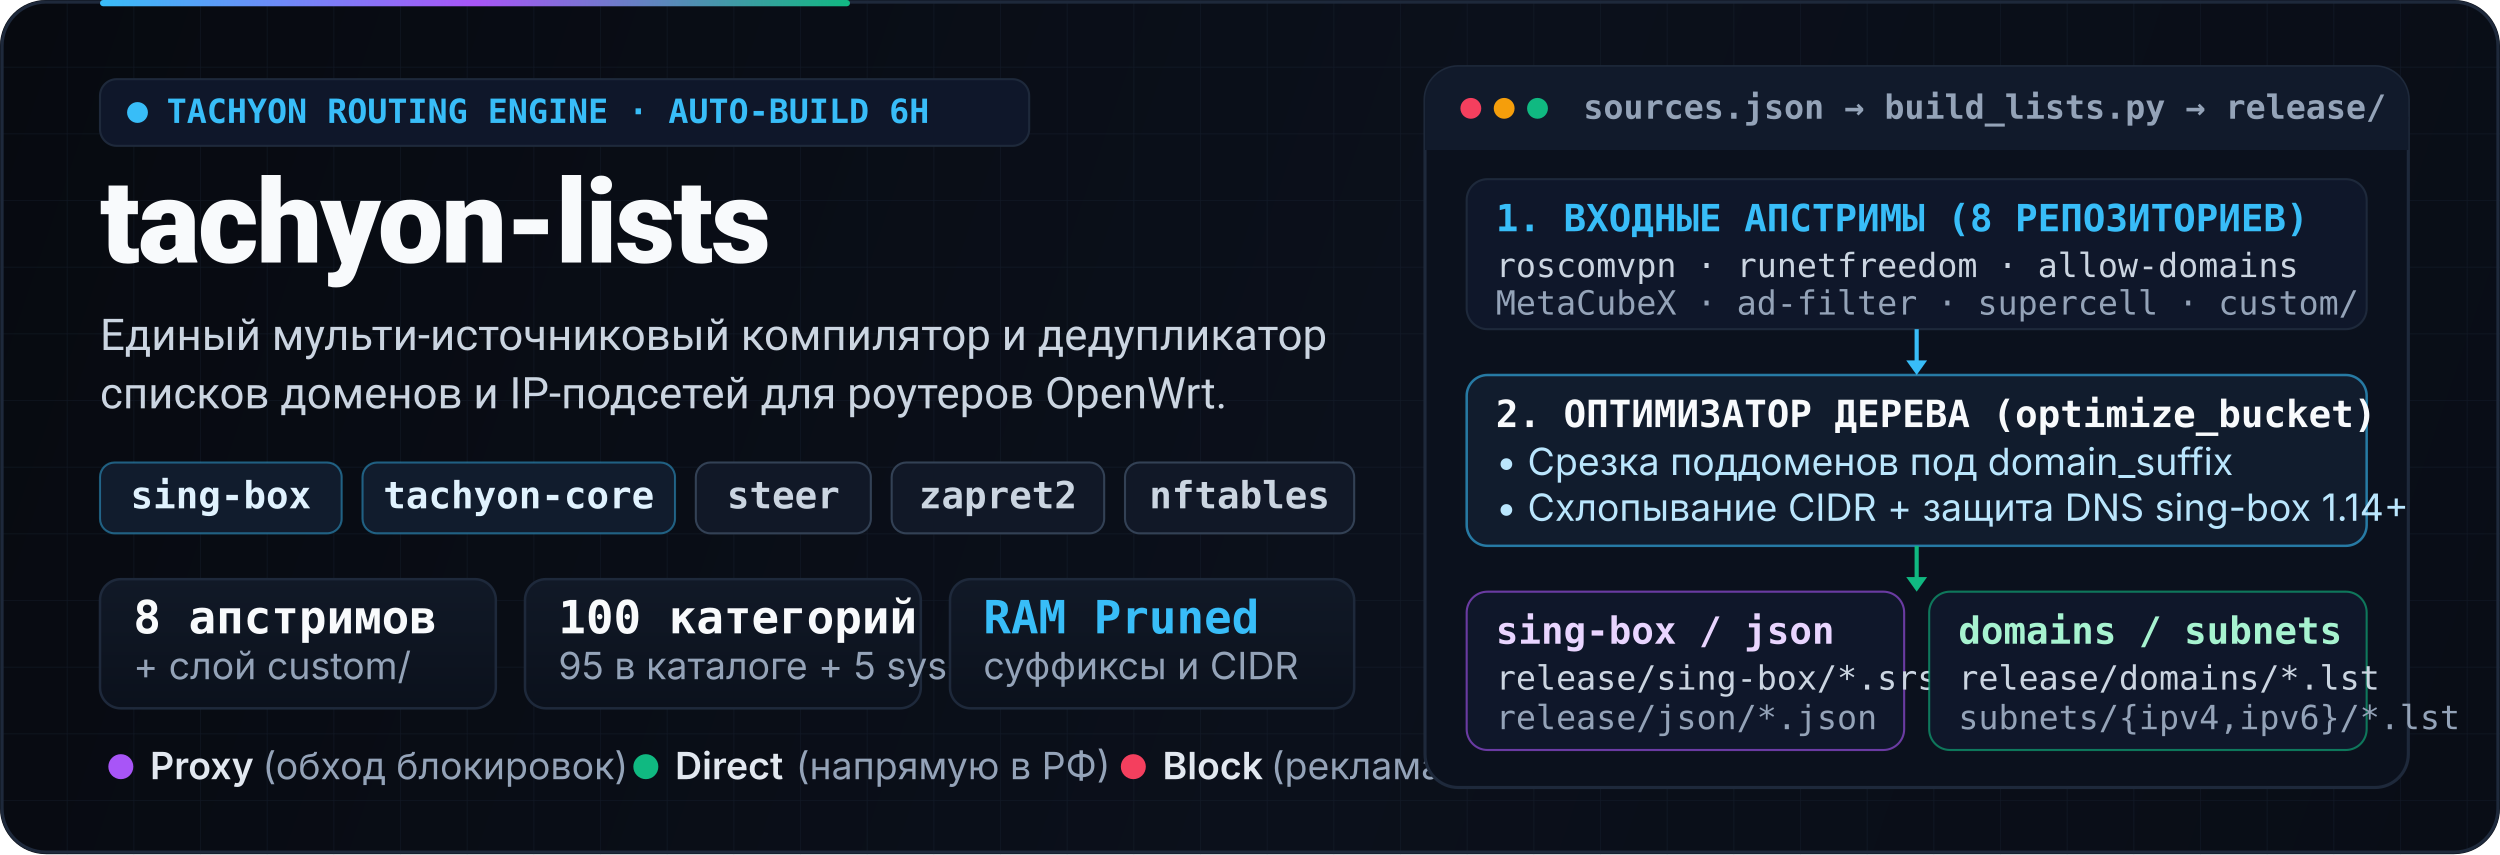
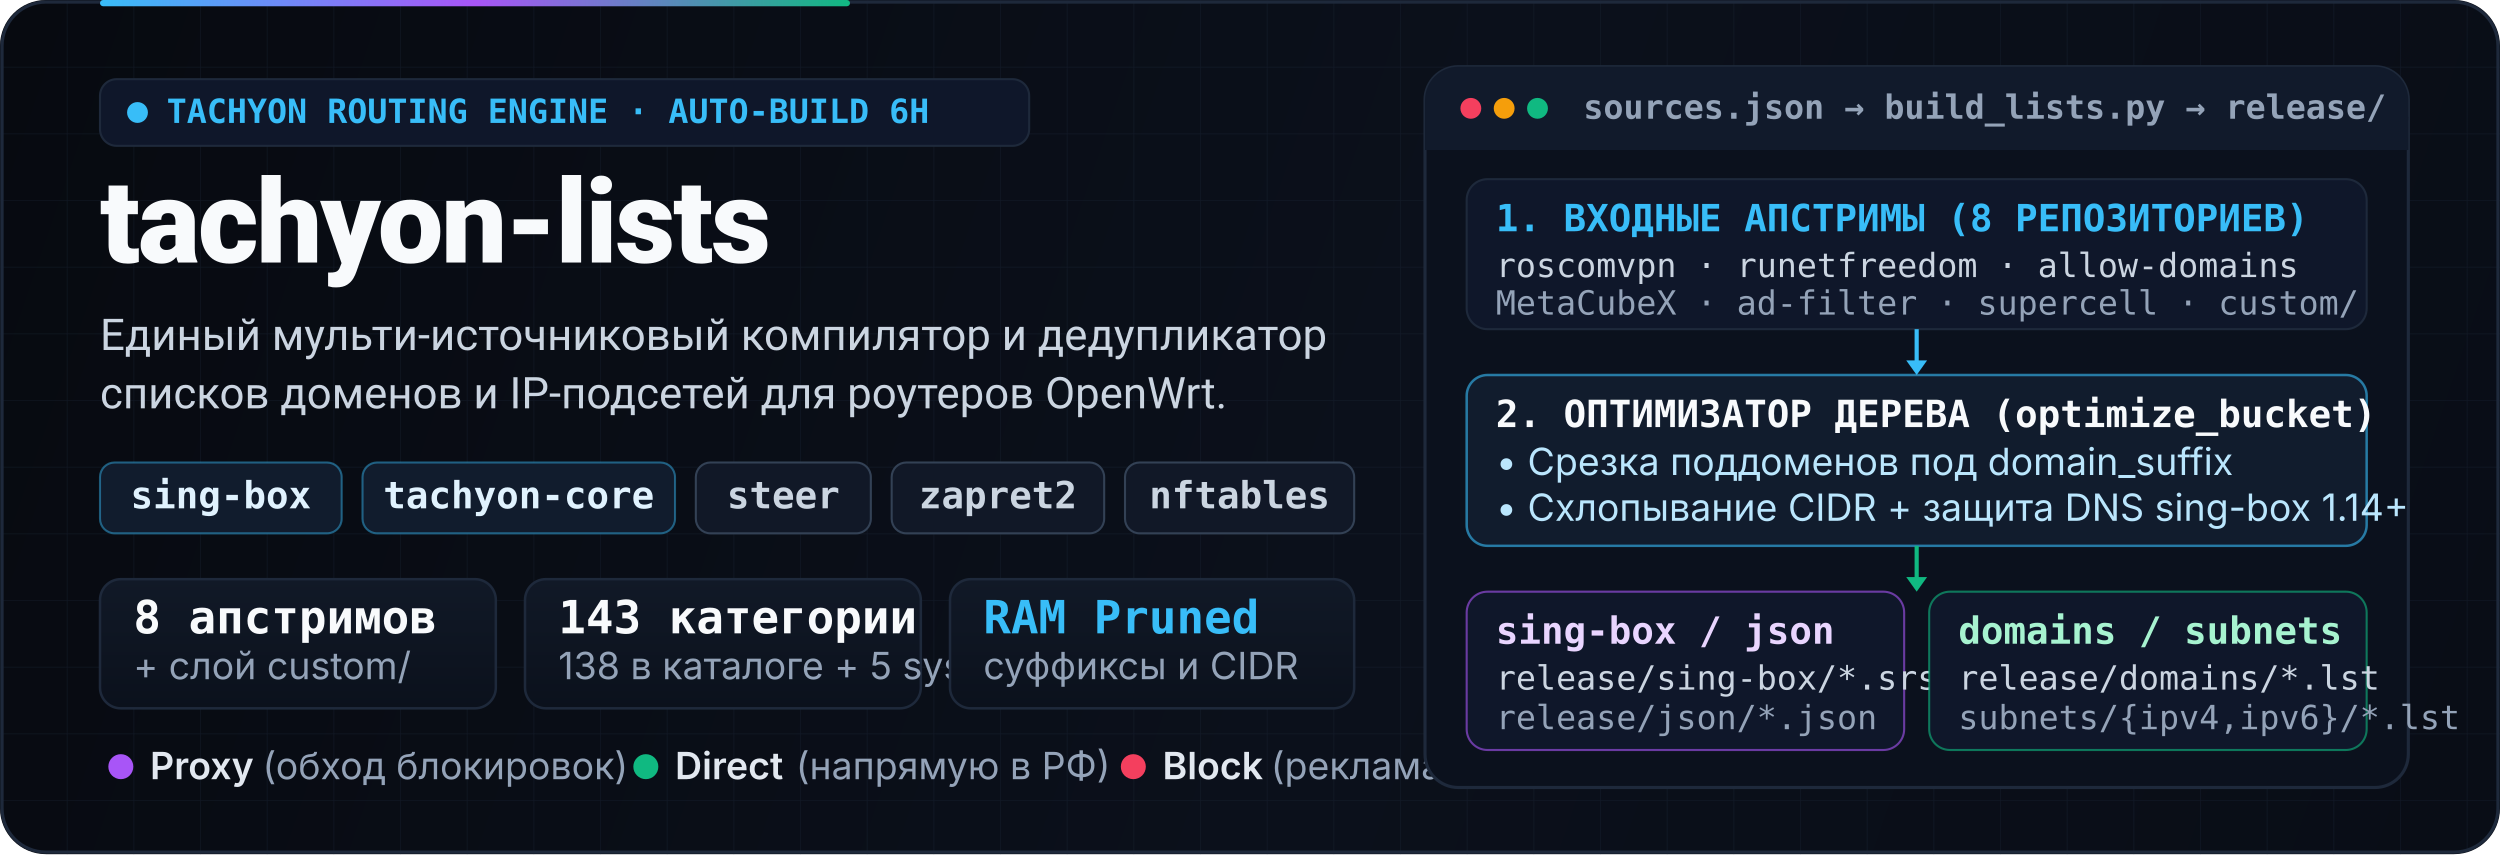
<svg xmlns="http://www.w3.org/2000/svg" width="1200" height="410" viewBox="0 0 1200 410" role="img" aria-labelledby="title desc">
  <defs>
    <linearGradient id="bg-grad" x1="0" y1="0" x2="1200" y2="410" gradientUnits="userSpaceOnUse">
      <stop offset="0%" stop-color="#070A10" />
      <stop offset="55%" stop-color="#0B101B" />
      <stop offset="100%" stop-color="#090D16" />
    </linearGradient>
    <linearGradient id="card-grad" x1="0" y1="0" x2="0" y2="1">
      <stop offset="0%" stop-color="#111927" />
      <stop offset="100%" stop-color="#0B111C" />
    </linearGradient>
    <linearGradient id="accent-line" x1="0" y1="0" x2="1" y2="0">
      <stop offset="0%" stop-color="#38BDF8" />
      <stop offset="50%" stop-color="#A855F7" />
      <stop offset="100%" stop-color="#10B981" />
    </linearGradient>
    <pattern id="tech-grid" width="32" height="32" patternUnits="userSpaceOnUse">
      <path d="M 32 0 L 0 0 0 32" fill="none" stroke="#1E293B" stroke-width="0.6" stroke-opacity="0.45" />
    </pattern>
  </defs>
  <rect width="1200" height="410" rx="22" fill="url(#bg-grad)" />
  <rect width="1200" height="410" rx="22" fill="url(#tech-grid)" />
  <rect x="1" y="1" width="1198" height="408" rx="21" fill="none" stroke="#1E293B" stroke-width="1.5" />
  <rect x="48" y="0" width="360" height="3" rx="1.5" fill="url(#accent-line)" />
  <g id="title-block" transform="translate(48, 38)">
    <rect x="0" y="0" width="446" height="32" rx="8" fill="#0F172A" stroke="#1E293B" stroke-width="1" />
    <circle cx="18" cy="16" r="5" fill="#38BDF8" />
    <text x="32" y="21" fill="#38BDF8" font-family="ui-monospace, SFMono-Regular, Menlo, Consolas, monospace" font-size="16" font-weight="600">TACHYON ROUTING ENGINE · AUTO-BUILD 6H</text>
    <text x="0" y="88" fill="#F8FAFC" font-family="-apple-system, BlinkMacSystemFont, 'Segoe UI', Roboto, sans-serif" font-size="56" font-weight="800" letter-spacing="-1">tachyon-lists</text>
    <text x="0" y="130" fill="#CBD5E1" font-family="-apple-system, BlinkMacSystemFont, 'Segoe UI', Roboto, sans-serif" font-size="21" font-weight="400">Единый мульти-источниковый компилятор и дедупликатор</text>
    <text x="0" y="158" fill="#CBD5E1" font-family="-apple-system, BlinkMacSystemFont, 'Segoe UI', Roboto, sans-serif" font-size="21" font-weight="400">списков доменов и IP-подсетей для роутеров OpenWrt.</text>
    <g transform="translate(0, 184)">
      <rect x="0" y="0" width="116" height="34" rx="7" fill="#111C2D" stroke="#38BDF8" stroke-width="1" stroke-opacity="0.45" />
      <text x="58" y="22" text-anchor="middle" fill="#E0F2FE" font-family="ui-monospace, SFMono-Regular, Menlo, Consolas, monospace" font-size="18" font-weight="600">sing-box</text>
      <rect x="126" y="0" width="150" height="34" rx="7" fill="#111C2D" stroke="#38BDF8" stroke-width="1" stroke-opacity="0.45" />
      <text x="201" y="22" text-anchor="middle" fill="#E0F2FE" font-family="ui-monospace, SFMono-Regular, Menlo, Consolas, monospace" font-size="18" font-weight="600">tachyon-core</text>
      <rect x="286" y="0" width="84" height="34" rx="7" fill="#111827" stroke="#334155" stroke-width="1" />
      <text x="328" y="22" text-anchor="middle" fill="#CBD5E1" font-family="ui-monospace, SFMono-Regular, Menlo, Consolas, monospace" font-size="18" font-weight="600">steer</text>
      <rect x="380" y="0" width="102" height="34" rx="7" fill="#111827" stroke="#334155" stroke-width="1" />
      <text x="431" y="22" text-anchor="middle" fill="#CBD5E1" font-family="ui-monospace, SFMono-Regular, Menlo, Consolas, monospace" font-size="18" font-weight="600">zapret2</text>
      <rect x="492" y="0" width="110" height="34" rx="7" fill="#111827" stroke="#334155" stroke-width="1" />
      <text x="547" y="22" text-anchor="middle" fill="#CBD5E1" font-family="ui-monospace, SFMono-Regular, Menlo, Consolas, monospace" font-size="18" font-weight="600">nftables</text>
    </g>
    <g transform="translate(0, 240)">
      <rect x="0" y="0" width="190" height="62" rx="10" fill="url(#card-grad)" stroke="#1E293B" stroke-width="1.2" />
      <text x="16" y="26" fill="#F8FAFC" font-family="ui-monospace, SFMono-Regular, Menlo, Consolas, monospace" font-size="22" font-weight="700">8 апстримов</text>
      <text x="16" y="48" fill="#94A3B8" font-family="-apple-system, BlinkMacSystemFont, 'Segoe UI', sans-serif" font-size="18">+ слой custom/</text>
      <rect x="204" y="0" width="190" height="62" rx="10" fill="url(#card-grad)" stroke="#1E293B" stroke-width="1.2" />
-       <text x="220" y="26" fill="#F8FAFC" font-family="ui-monospace, SFMono-Regular, Menlo, Consolas, monospace" font-size="22" font-weight="700">100 категорий</text>
-       <text x="220" y="48" fill="#94A3B8" font-family="-apple-system, BlinkMacSystemFont, 'Segoe UI', sans-serif" font-size="18">95 в каталоге + 5 sys</text>
+       <text x="220" y="26" fill="#F8FAFC" font-family="ui-monospace, SFMono-Regular, Menlo, Consolas, monospace" font-size="22" font-weight="700">143 категории</text>
+       <text x="220" y="48" fill="#94A3B8" font-family="-apple-system, BlinkMacSystemFont, 'Segoe UI', sans-serif" font-size="18">138 в каталоге + 5 sys</text>
      <rect x="408" y="0" width="194" height="62" rx="10" fill="url(#card-grad)" stroke="#1E293B" stroke-width="1.2" />
      <text x="424" y="26" fill="#38BDF8" font-family="ui-monospace, SFMono-Regular, Menlo, Consolas, monospace" font-size="22" font-weight="700">RAM Pruned</text>
      <text x="424" y="48" fill="#94A3B8" font-family="-apple-system, BlinkMacSystemFont, 'Segoe UI', sans-serif" font-size="18">суффиксы и CIDR</text>
    </g>
    <g transform="translate(0, 320)">
      <circle cx="10" cy="10" r="6" fill="#A855F7" />
      <text x="24" y="16" fill="#E2E8F0" font-family="-apple-system, BlinkMacSystemFont, 'Segoe UI', sans-serif" font-size="18" font-weight="600">Proxy</text>
      <text x="78" y="16" fill="#94A3B8" font-family="-apple-system, BlinkMacSystemFont, 'Segoe UI', sans-serif" font-size="18">(обход блокировок)</text>
      <circle cx="262" cy="10" r="6" fill="#10B981" />
      <text x="276" y="16" fill="#E2E8F0" font-family="-apple-system, BlinkMacSystemFont, 'Segoe UI', sans-serif" font-size="18" font-weight="600">Direct</text>
      <text x="334" y="16" fill="#94A3B8" font-family="-apple-system, BlinkMacSystemFont, 'Segoe UI', sans-serif" font-size="18">(напрямую в РФ)</text>
      <circle cx="496" cy="10" r="6" fill="#F43F5E" />
      <text x="510" y="16" fill="#E2E8F0" font-family="-apple-system, BlinkMacSystemFont, 'Segoe UI', sans-serif" font-size="18" font-weight="600">Block</text>
      <text x="562" y="16" fill="#94A3B8" font-family="-apple-system, BlinkMacSystemFont, 'Segoe UI', sans-serif" font-size="18">(реклама)</text>
    </g>
  </g>
  <g id="project-proof" transform="translate(684, 32)">
    <rect x="0" y="0" width="472" height="346" rx="16" fill="#0B111D" stroke="#1E293B" stroke-width="1.5" />
    <rect x="0" y="0" width="472" height="40" rx="16" fill="#111A2B" />
    <rect x="0" y="24" width="472" height="16" fill="#111A2B" />
    <circle cx="22" cy="20" r="5" fill="#F43F5E" />
    <circle cx="38" cy="20" r="5" fill="#F59E0B" />
    <circle cx="54" cy="20" r="5" fill="#10B981" />
    <text x="76" y="25" fill="#94A3B8" font-family="ui-monospace, SFMono-Regular, Menlo, Consolas, monospace" font-size="16" font-weight="600">sources.json → build_lists.py → release/</text>
    <g transform="translate(20, 54)">
      <rect x="0" y="0" width="432" height="72" rx="10" fill="#0F172A" stroke="#1E293B" stroke-width="1" />
      <text x="14" y="25" fill="#38BDF8" font-family="ui-monospace, SFMono-Regular, Menlo, Consolas, monospace" font-size="18" font-weight="700">1. ВХОДНЫЕ АПСТРИМЫ (8 РЕПОЗИТОРИЕВ)</text>
      <text x="14" y="47" fill="#CBD5E1" font-family="ui-monospace, SFMono-Regular, Menlo, Consolas, monospace" font-size="16">roscomvpn · runetfreedom · allow-domains</text>
      <text x="14" y="65" fill="#94A3B8" font-family="ui-monospace, SFMono-Regular, Menlo, Consolas, monospace" font-size="16">MetaCubeX · ad-filter · supercell · custom/</text>
    </g>
    <path d="M 236 126 L 236 144" stroke="#38BDF8" stroke-width="2" />
    <polygon points="231,141 241,141 236,148" fill="#38BDF8" />
    <g transform="translate(20, 148)">
      <rect x="0" y="0" width="432" height="82" rx="10" fill="#111C2D" stroke="#38BDF8" stroke-width="1.2" stroke-opacity="0.6" />
      <text x="14" y="25" fill="#F8FAFC" font-family="ui-monospace, SFMono-Regular, Menlo, Consolas, monospace" font-size="18" font-weight="700">2. ОПТИМИЗАТОР ДЕРЕВА (optimize_bucket)</text>
      <text x="14" y="48" fill="#BAE6FD" font-family="-apple-system, BlinkMacSystemFont, 'Segoe UI', sans-serif" font-size="18">• Срезка поддоменов под domain_suffix</text>
      <text x="14" y="70" fill="#BAE6FD" font-family="-apple-system, BlinkMacSystemFont, 'Segoe UI', sans-serif" font-size="18">• Схлопывание CIDR + защита DNS sing-box 1.14+</text>
    </g>
    <path d="M 236 230 L 236 248" stroke="#10B981" stroke-width="2" />
    <polygon points="231,245 241,245 236,252" fill="#10B981" />
    <g transform="translate(20, 252)">
      <rect x="0" y="0" width="210" height="76" rx="10" fill="#0F172A" stroke="#A855F7" stroke-width="1" stroke-opacity="0.6" />
      <text x="14" y="25" fill="#E9D5FF" font-family="ui-monospace, SFMono-Regular, Menlo, Consolas, monospace" font-size="18" font-weight="700">sing-box / json</text>
      <text x="14" y="47" fill="#CBD5E1" font-family="ui-monospace, SFMono-Regular, Menlo, Consolas, monospace" font-size="16">release/sing-box/*.srs</text>
      <text x="14" y="66" fill="#94A3B8" font-family="ui-monospace, SFMono-Regular, Menlo, Consolas, monospace" font-size="16">release/json/*.json</text>
      <rect x="222" y="0" width="210" height="76" rx="10" fill="#0F172A" stroke="#10B981" stroke-width="1" stroke-opacity="0.6" />
      <text x="236" y="25" fill="#A7F3D0" font-family="ui-monospace, SFMono-Regular, Menlo, Consolas, monospace" font-size="18" font-weight="700">domains / subnets</text>
      <text x="236" y="47" fill="#CBD5E1" font-family="ui-monospace, SFMono-Regular, Menlo, Consolas, monospace" font-size="16">release/domains/*.lst</text>
      <text x="236" y="66" fill="#94A3B8" font-family="ui-monospace, SFMono-Regular, Menlo, Consolas, monospace" font-size="16">subnets/{ipv4,ipv6}/*.lst</text>
    </g>
  </g>
</svg>
